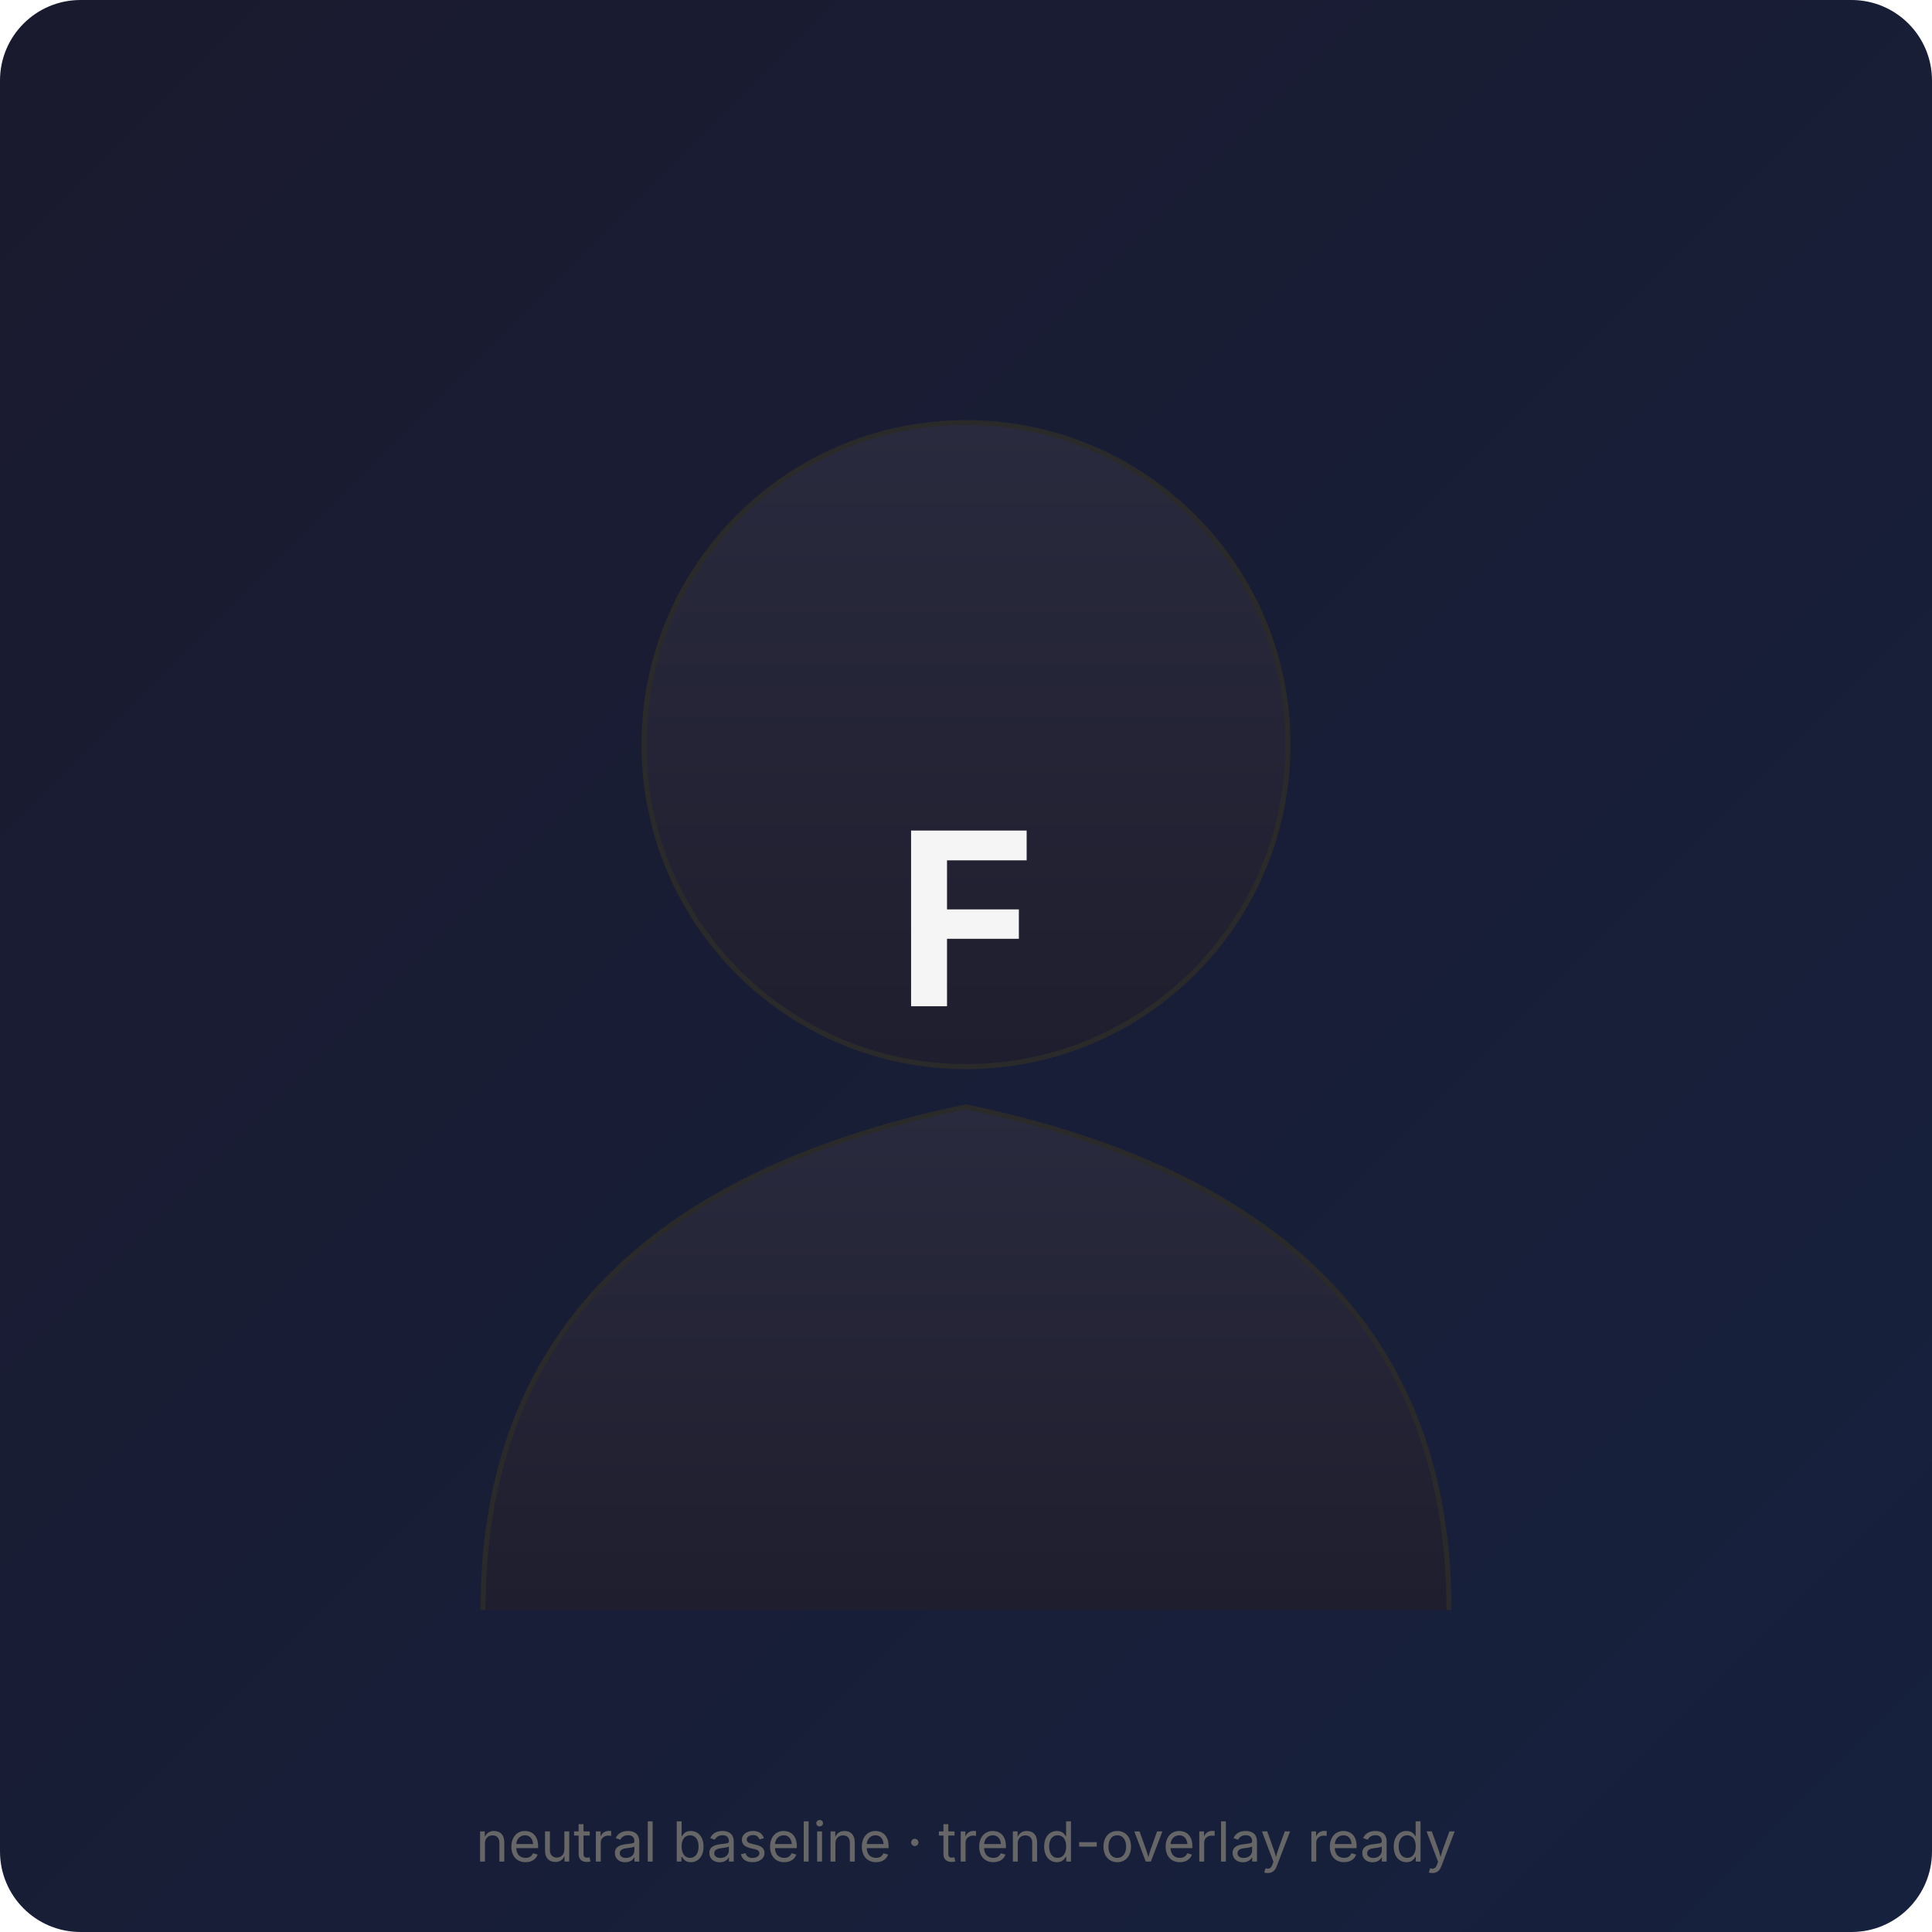
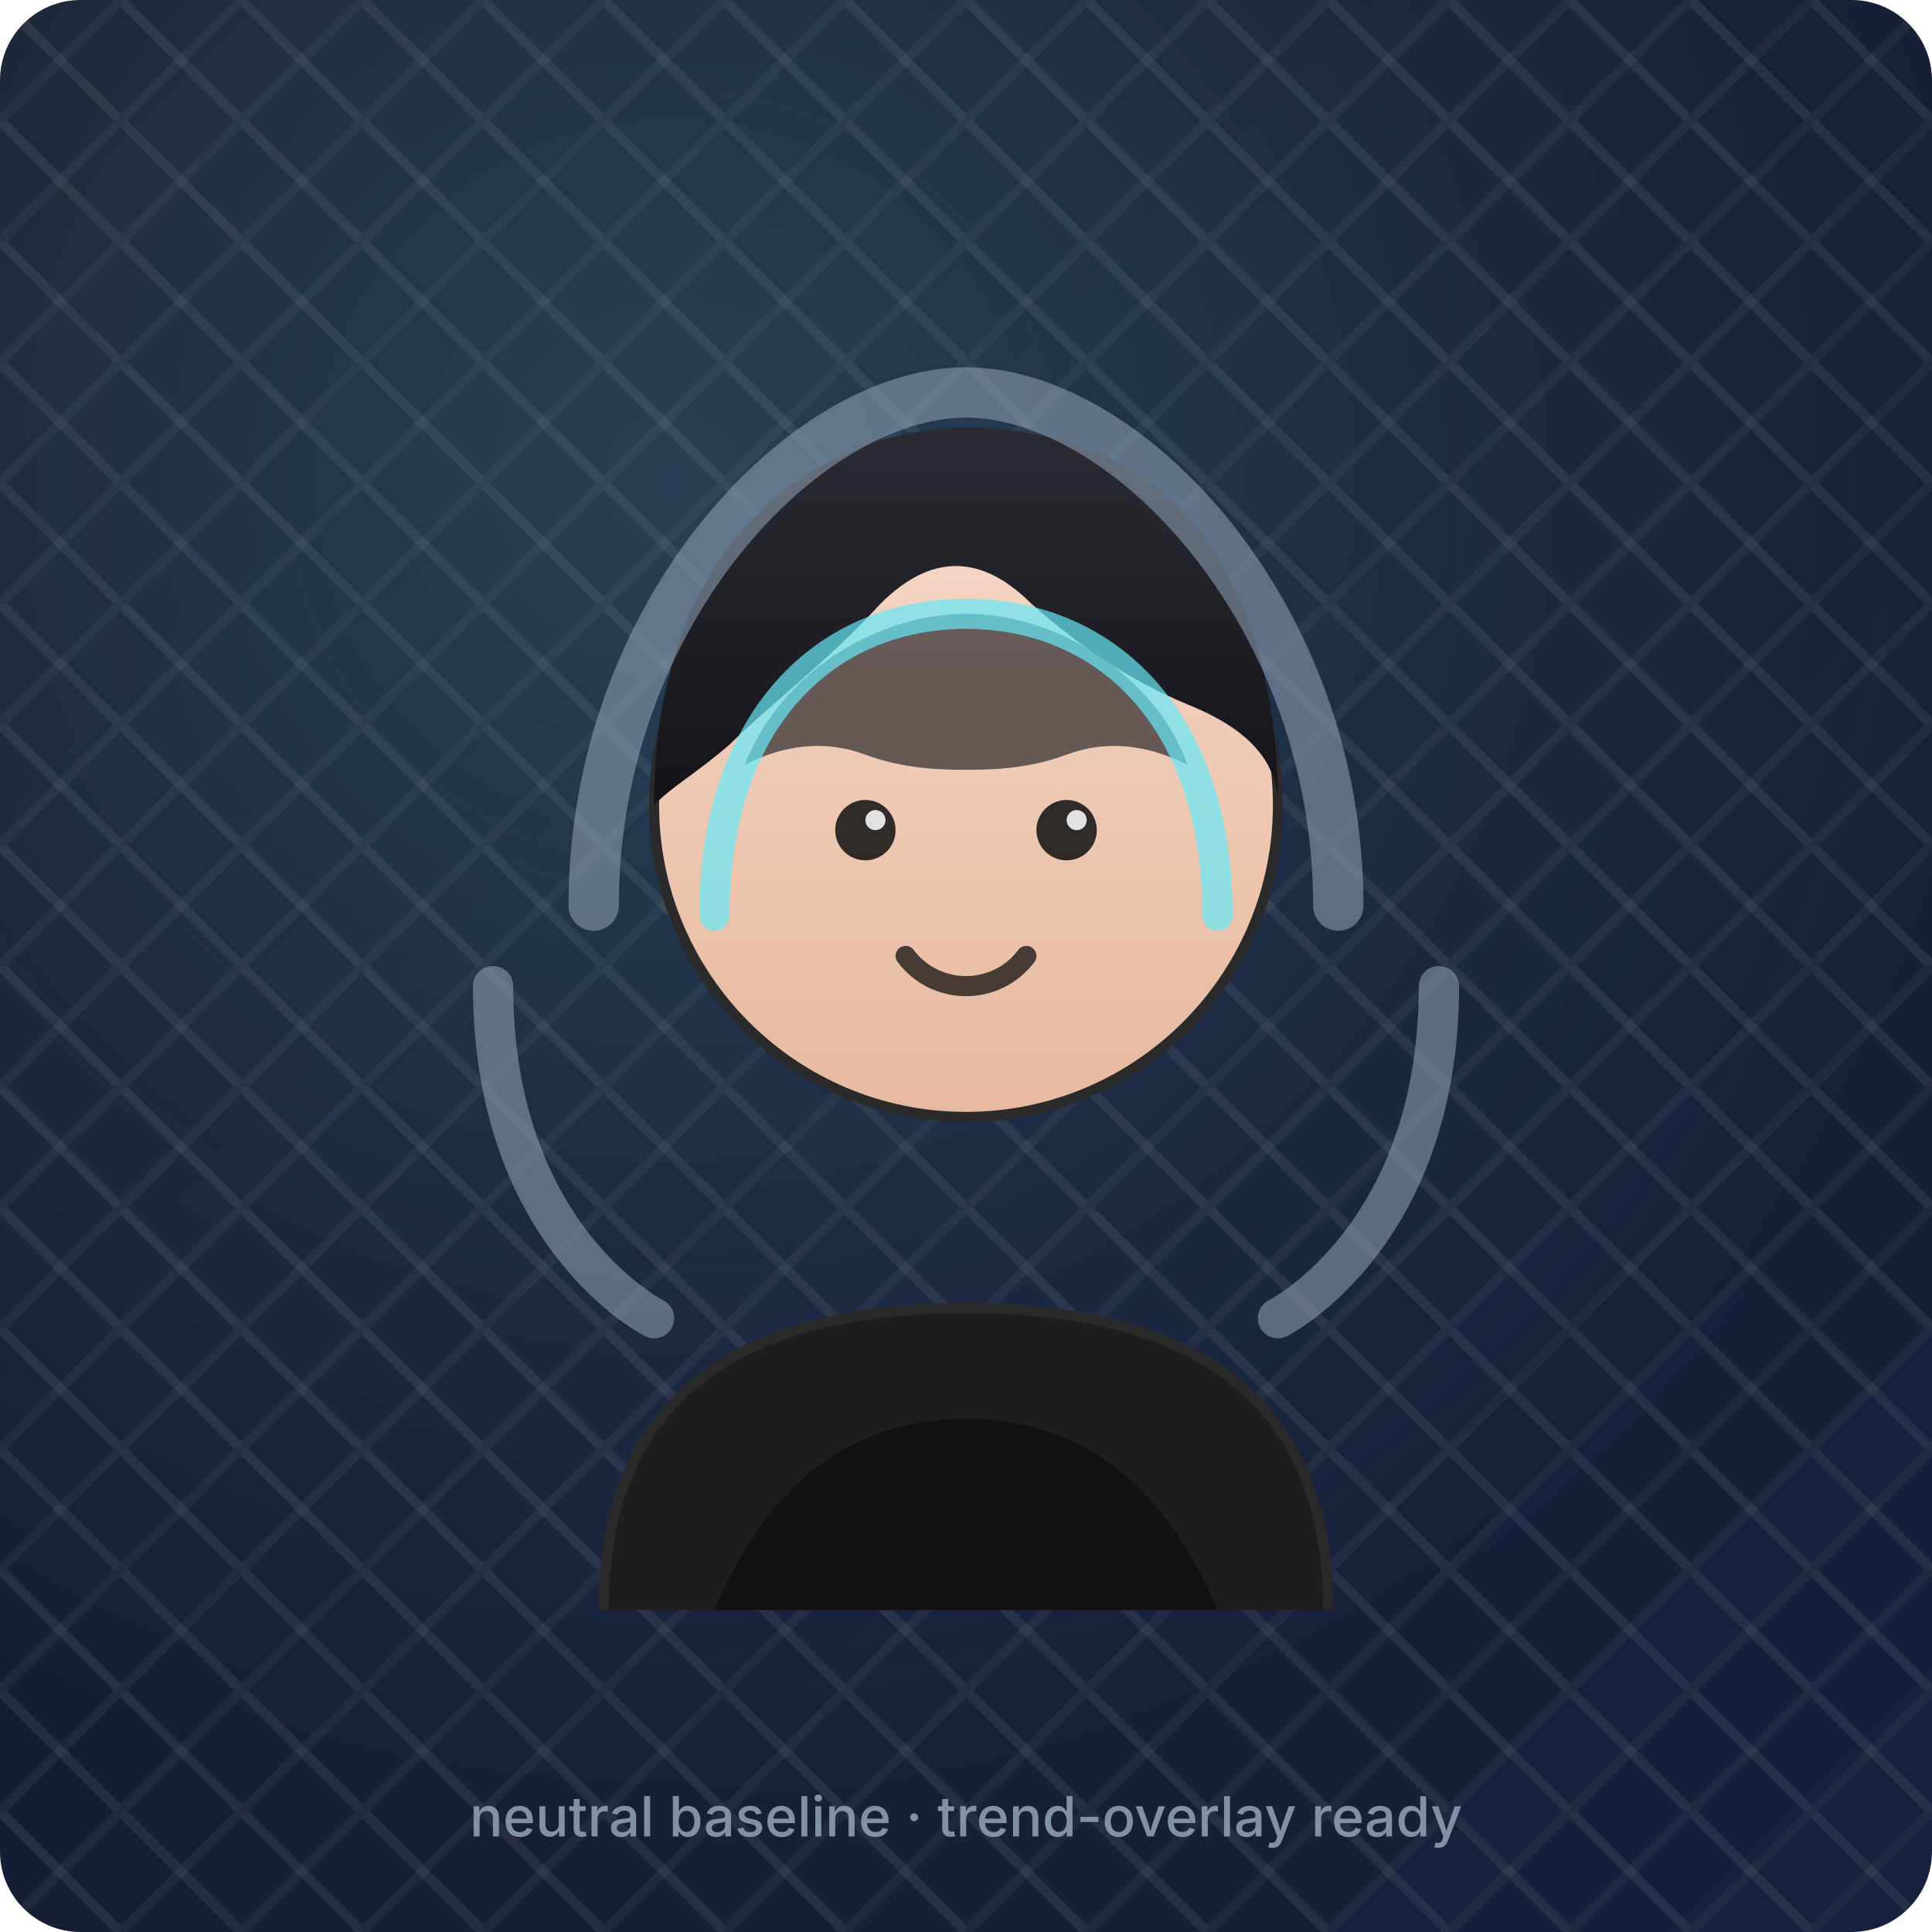
<svg xmlns="http://www.w3.org/2000/svg" viewBox="0 0 384 384" width="384" height="384">
  <defs>
    <linearGradient id="bgGrad" x1="0%" y1="0%" x2="100%" y2="100%">
      <stop offset="0%" style="stop-color:#1A1A2E" />
      <stop offset="100%" style="stop-color:#16213E" />
    </linearGradient>
-     <linearGradient id="avatarGrad" x1="0%" y1="0%" x2="0%" y2="100%">
-       <stop offset="0%" style="stop-color:#2A2A3E" />
-       <stop offset="100%" style="stop-color:#1E1E2E" />
+     <radialGradient id="glow" cx="35%" cy="25%" r="70%">
+       <stop offset="0%" stop-color="#67E8F9" stop-opacity="0.18" />
+       <stop offset="60%" stop-color="#67E8F9" stop-opacity="0.06" />
+       <stop offset="100%" stop-color="#67E8F9" stop-opacity="0" />
+     </radialGradient>
+     <linearGradient id="skin" x1="0%" y1="0%" x2="0%" y2="100%">
+       <stop offset="0%" stop-color="#F5D7C6" />
+       <stop offset="100%" stop-color="#E7B9A0" />
    </linearGradient>
+     <linearGradient id="hair" x1="0%" y1="0%" x2="0%" y2="100%">
+       <stop offset="0%" stop-color="#2B2B33" />
+       <stop offset="100%" stop-color="#14141A" />
+     </linearGradient>
+     <pattern id="kPattern" width="24" height="24" patternUnits="userSpaceOnUse">
+       <path d="M0 0 L24 24" stroke="#A0A0A0" stroke-opacity="0.12" stroke-width="2" />
+       <path d="M24 0 L0 24" stroke="#A0A0A0" stroke-opacity="0.08" stroke-width="2" />
+     </pattern>
  </defs>
  <rect width="384" height="384" rx="16" fill="url(#bgGrad)" />
-   <circle cx="192" cy="148" r="64" fill="url(#avatarGrad)" stroke="#2A2A2A" stroke-width="1" />
-   <path d="M96 320 Q96 240 192 220 Q288 240 288 320" fill="url(#avatarGrad)" stroke="#2A2A2A" stroke-width="1" />
-   <text x="192" y="200" text-anchor="middle" font-family="'Inter', system-ui, sans-serif" font-weight="700" font-size="48" fill="#F5F5F5" letter-spacing="-0.02em">F</text>
-   <text x="192" y="370" text-anchor="middle" font-family="'Inter', system-ui, sans-serif" font-weight="400" font-size="11" fill="#666666">neutral baseline · trend-overlay ready</text>
+   <rect width="384" height="384" rx="16" fill="url(#kPattern)" />
+   <rect width="384" height="384" rx="16" fill="url(#glow)" />
+   <path d="M120 320 Q120 260 192 260 Q264 260 264 320" fill="#1E1E1E" stroke="#2A2A2A" stroke-width="2" />
+   <path d="M142 320 Q158 282 192 282 Q226 282 242 320" fill="#0F0F0F" opacity="0.8" />
+   <g>
+     <circle cx="192" cy="160" r="62" fill="url(#skin)" stroke="#2A2A2A" stroke-width="2" />
+     <path d="M130 160 C130 105 165 85 192 85 C235 85 254 118 254 160 C254 150 246 144 236 140 C224 135 214 128 205 120 C195 110 185 110 175 120 C164 132 153 140 145 148 C138 154 134 156 130 160 Z" fill="url(#hair)" />
+     <path d="M148 152 C156 132 176 122 192 122 C211 122 230 135 236 152 C228 148 220 147 212 150 C204 153 196 153 192 153 C188 153 180 153 172 150 C164 147 156 148 148 152 Z" fill="#1B1B22" opacity="0.65" />
+     <path d="M118 180 C118 122 160 78 192 78 C224 78 266 122 266 180" fill="none" stroke="#94A3B8" stroke-opacity="0.55" stroke-width="10" stroke-linecap="round" />
+     <path d="M142 182 C142 143 164 122 192 122 C220 122 242 143 242 182" fill="none" stroke="#67E8F9" stroke-opacity="0.7" stroke-width="6" stroke-linecap="round" />
+     <path d="M98 196 C98 246 130 262 130 262" fill="none" stroke="#94A3B8" stroke-opacity="0.55" stroke-width="8" stroke-linecap="round" />
+     <path d="M286 196 C286 246 254 262 254 262" fill="none" stroke="#94A3B8" stroke-opacity="0.55" stroke-width="8" stroke-linecap="round" />
+     <circle cx="172" cy="165" r="6" fill="#0F0F0F" opacity="0.85" />
+     <circle cx="212" cy="165" r="6" fill="#0F0F0F" opacity="0.85" />
+     <circle cx="174" cy="163" r="2" fill="#F5F5F5" opacity="0.9" />
+     <circle cx="214" cy="163" r="2" fill="#F5F5F5" opacity="0.9" />
+     <path d="M180 190 C186 198 198 198 204 190" fill="none" stroke="#0F0F0F" stroke-opacity="0.75" stroke-width="4" stroke-linecap="round" />
+   </g>
+   <text x="192" y="365" text-anchor="middle" font-family="'Inter', system-ui, sans-serif" font-weight="500" font-size="11" fill="#94A3B8" opacity="0.85">neutral baseline · trend-overlay ready</text>
</svg>
